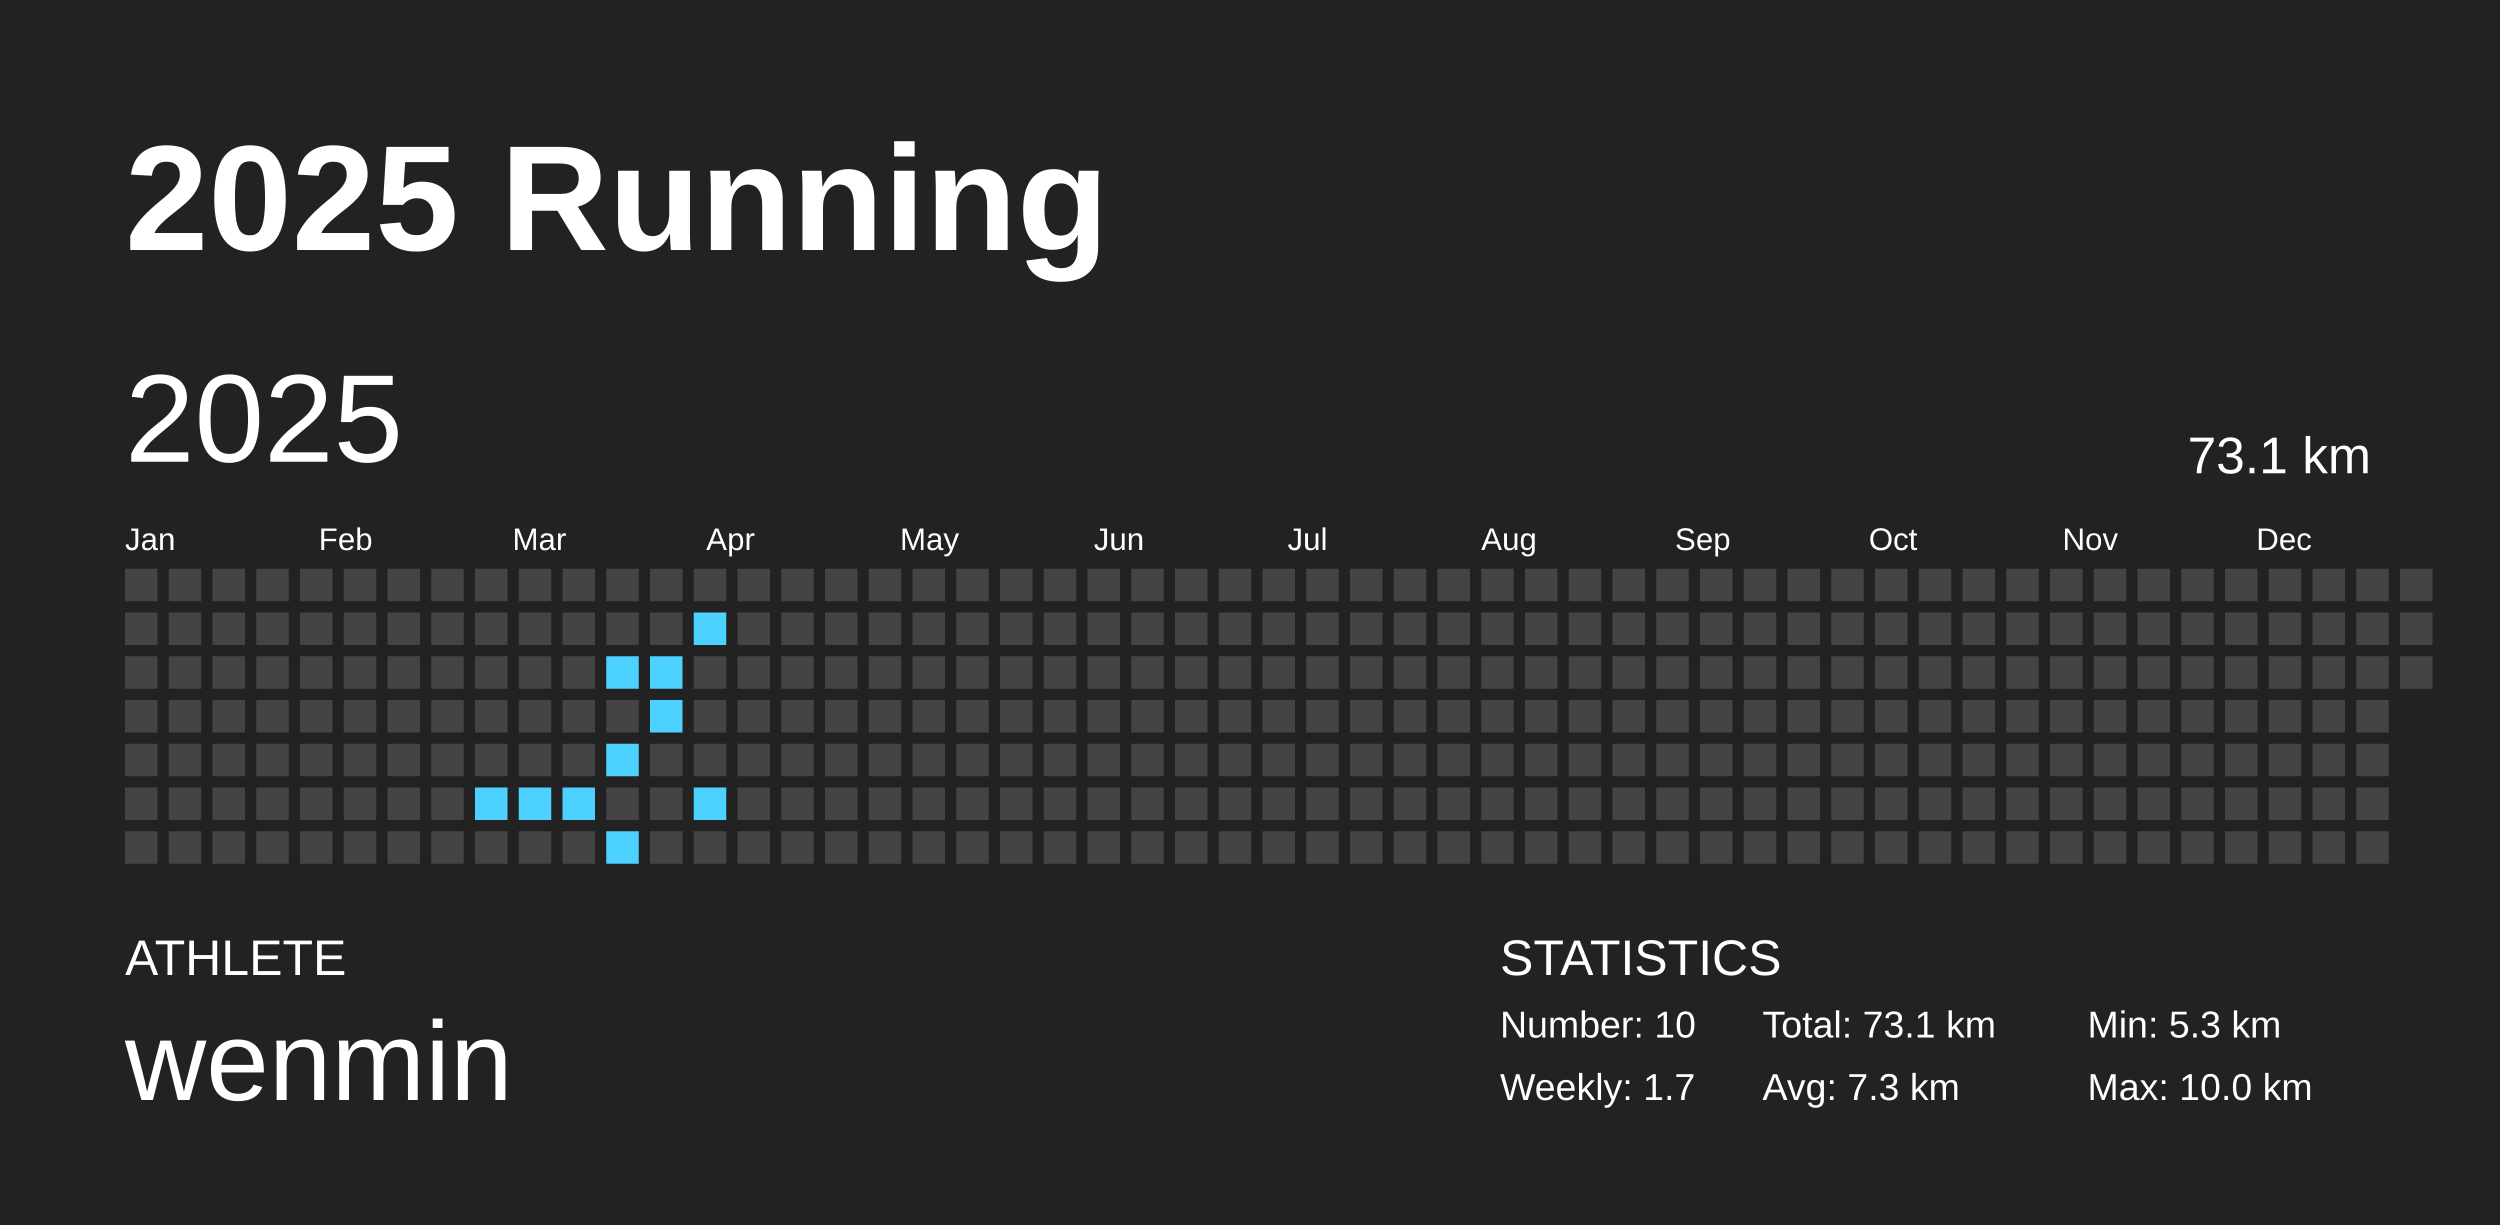
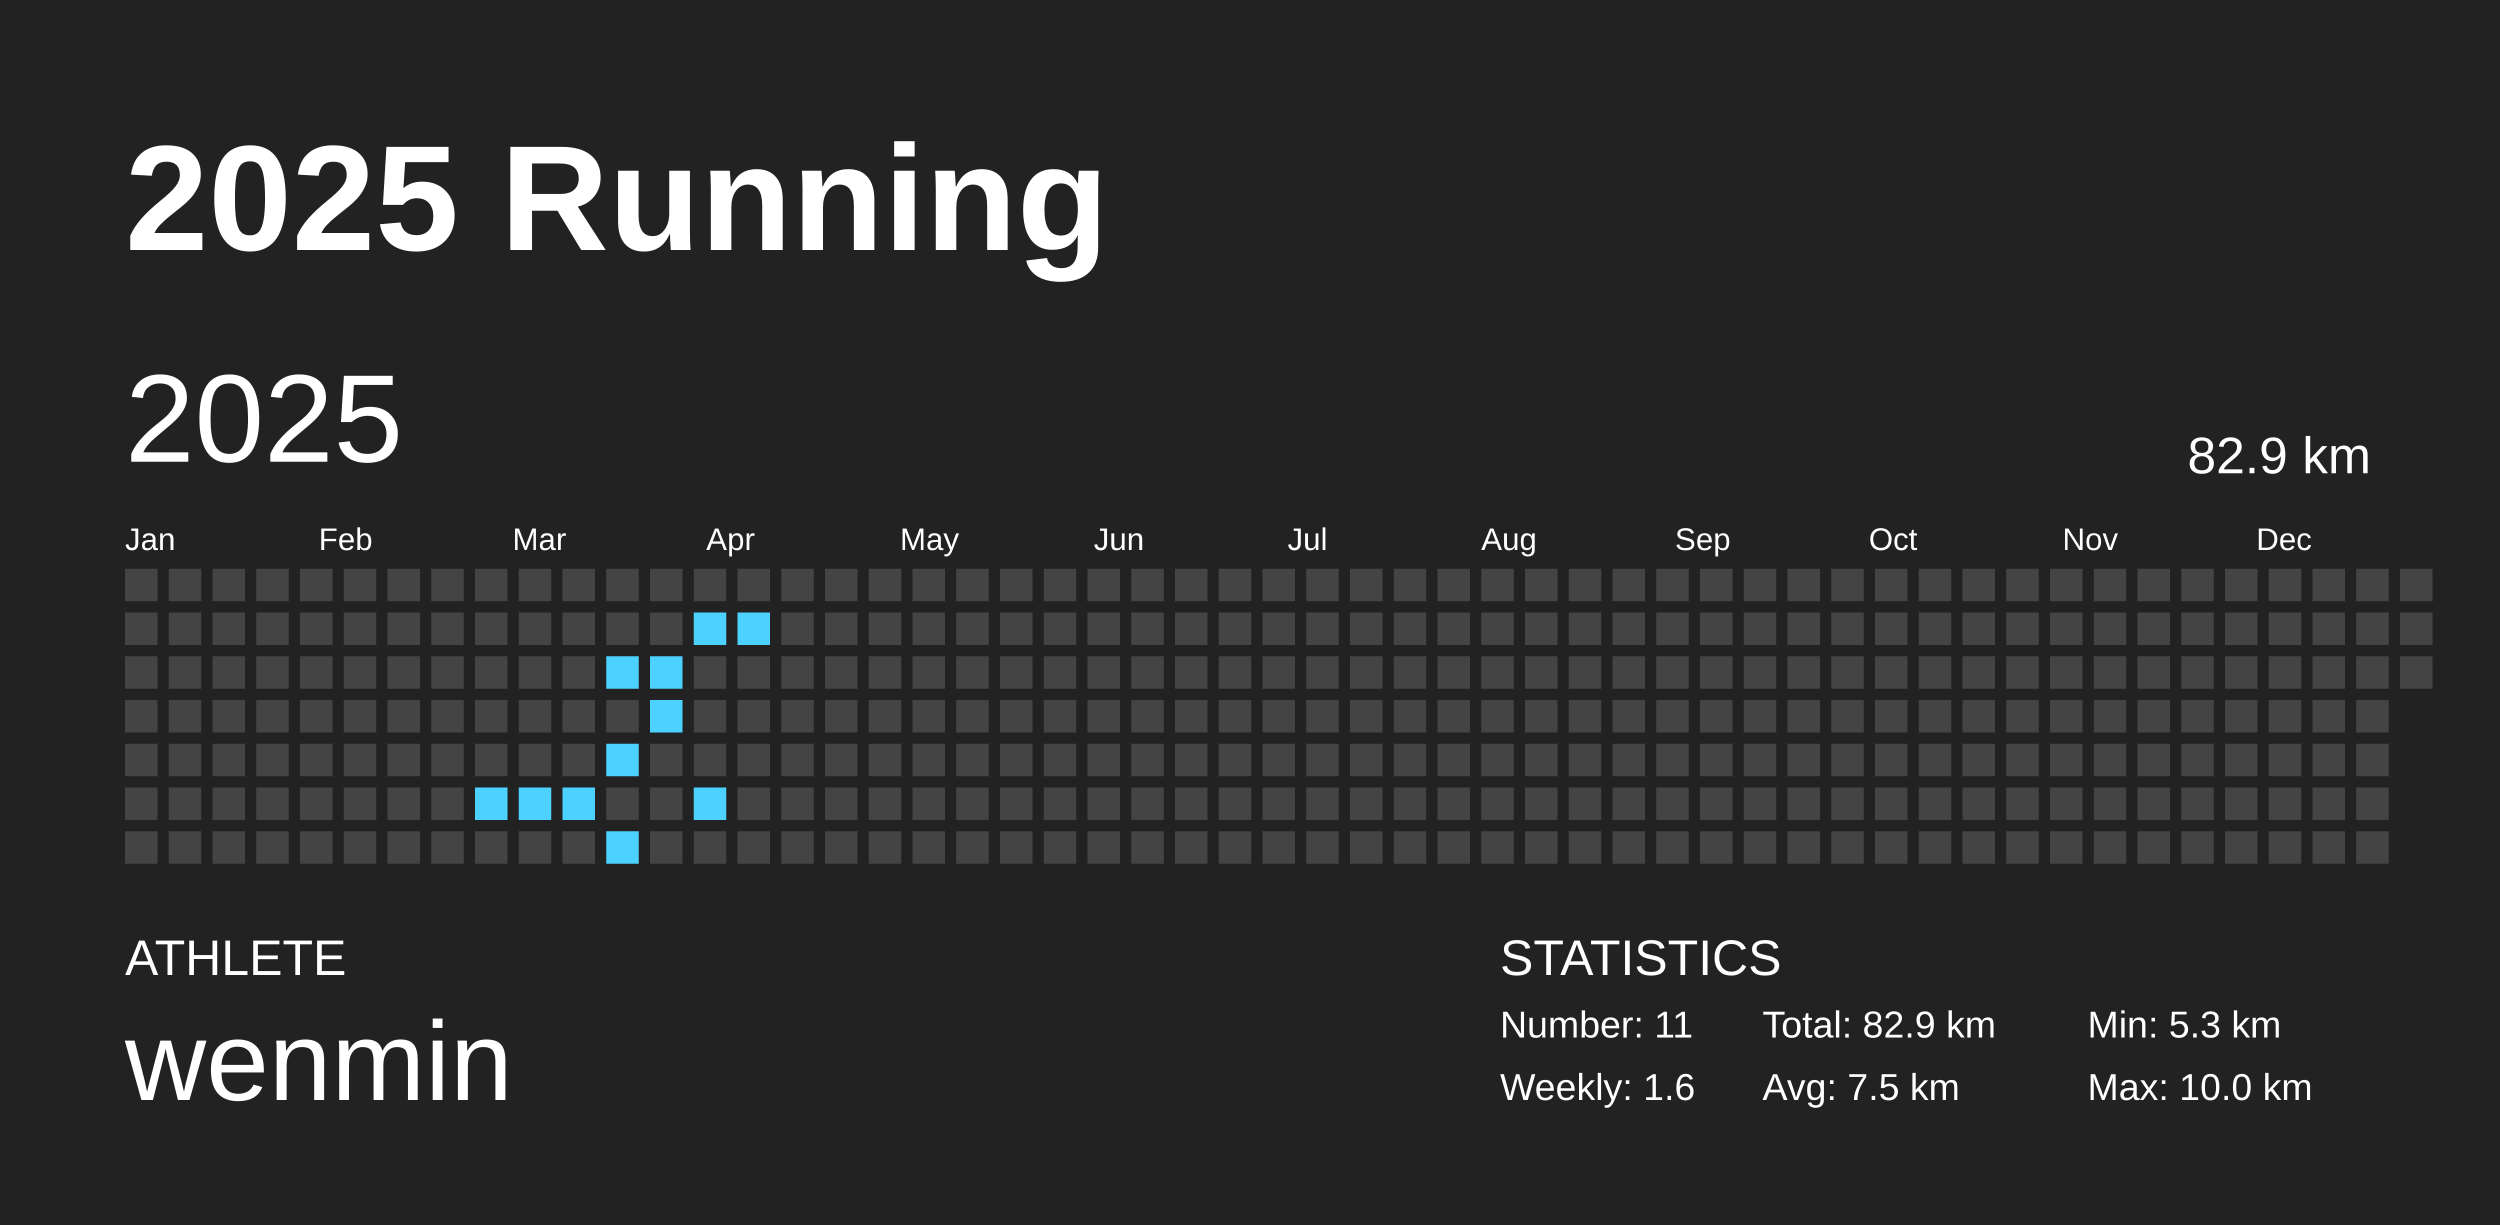
<svg xmlns="http://www.w3.org/2000/svg" baseProfile="full" height="98mm" version="1.1" viewBox="0,0,200,98" width="200mm">
  <defs />
  <rect fill="#222222" height="98" width="200" x="0" y="0" />
  <text fill="#FFFFFF" style="font-size:12px; font-family:Arial; font-weight:bold;" x="10" y="20">2025 Running</text>
  <text fill="#FFFFFF" style="font-size:4px; font-family:Arial" x="10" y="78">ATHLETE</text>
  <text fill="#FFFFFF" style="font-size:9px; font-family:Arial" x="10" y="88">wenmin</text>
  <text fill="#FFFFFF" style="font-size:4px; font-family:Arial" x="120" y="78">STATISTICS</text>
-   <text fill="#FFFFFF" style="font-size:3px; font-family:Arial" x="120" y="83">Number: 10</text>
-   <text fill="#FFFFFF" style="font-size:3px; font-family:Arial" x="120" y="88">Weekly: 1.7</text>
-   <text fill="#FFFFFF" style="font-size:3px; font-family:Arial" x="141" y="83">Total: 73.1 km</text>
-   <text fill="#FFFFFF" style="font-size:3px; font-family:Arial" x="141" y="88">Avg: 7.3 km</text>
+   <text fill="#FFFFFF" style="font-size:3px; font-family:Arial" x="120" y="83">Number: 11</text>
+   <text fill="#FFFFFF" style="font-size:3px; font-family:Arial" x="120" y="88">Weekly: 1.6</text>
+   <text fill="#FFFFFF" style="font-size:3px; font-family:Arial" x="141" y="83">Total: 82.9 km</text>
+   <text fill="#FFFFFF" style="font-size:3px; font-family:Arial" x="141" y="88">Avg: 7.5 km</text>
  <text fill="#FFFFFF" style="font-size:3px; font-family:Arial" x="167" y="83">Min: 5.3 km</text>
  <text fill="#FFFFFF" style="font-size:3px; font-family:Arial" x="167" y="88">Max: 10.0 km</text>
  <text dominant-baseline="hanging" fill="#FFFFFF" style="font-size:10.0px; font-family:Arial;" x="10" y="30">2025</text>
-   <text dominant-baseline="hanging" fill="#FFFFFF" style="font-size:4.125px; font-family:Arial;" x="175" y="35">73.1 km</text>
+   <text dominant-baseline="hanging" fill="#FFFFFF" style="font-size:4.125px; font-family:Arial;" x="175" y="35">82.9 km</text>
  <text fill="#FFFFFF" style="font-size:2.5px; font-family:Arial" x="10.0" y="44">Jan</text>
  <text fill="#FFFFFF" style="font-size:2.5px; font-family:Arial" x="25.5" y="44">Feb</text>
  <text fill="#FFFFFF" style="font-size:2.5px; font-family:Arial" x="41.0" y="44">Mar</text>
  <text fill="#FFFFFF" style="font-size:2.5px; font-family:Arial" x="56.5" y="44">Apr</text>
  <text fill="#FFFFFF" style="font-size:2.5px; font-family:Arial" x="72.0" y="44">May</text>
  <text fill="#FFFFFF" style="font-size:2.5px; font-family:Arial" x="87.5" y="44">Jun</text>
  <text fill="#FFFFFF" style="font-size:2.5px; font-family:Arial" x="103.0" y="44">Jul</text>
  <text fill="#FFFFFF" style="font-size:2.5px; font-family:Arial" x="118.5" y="44">Aug</text>
  <text fill="#FFFFFF" style="font-size:2.5px; font-family:Arial" x="134.0" y="44">Sep</text>
  <text fill="#FFFFFF" style="font-size:2.5px; font-family:Arial" x="149.5" y="44">Oct</text>
  <text fill="#FFFFFF" style="font-size:2.5px; font-family:Arial" x="165.0" y="44">Nov</text>
  <text fill="#FFFFFF" style="font-size:2.5px; font-family:Arial" x="180.5" y="44">Dec</text>
  <rect fill="#444444" height="2.6" width="2.6" x="10.0" y="45.5" />
  <rect fill="#444444" height="2.6" width="2.6" x="10.0" y="49.0" />
  <rect fill="#444444" height="2.6" width="2.6" x="10.0" y="52.5" />
  <rect fill="#444444" height="2.6" width="2.6" x="10.0" y="56.0" />
  <rect fill="#444444" height="2.6" width="2.6" x="10.0" y="59.5" />
  <rect fill="#444444" height="2.6" width="2.6" x="10.0" y="63.0" />
  <rect fill="#444444" height="2.6" width="2.6" x="10.0" y="66.5" />
  <rect fill="#444444" height="2.6" width="2.6" x="13.5" y="45.5" />
  <rect fill="#444444" height="2.6" width="2.6" x="13.5" y="49.0" />
  <rect fill="#444444" height="2.6" width="2.6" x="13.5" y="52.5" />
  <rect fill="#444444" height="2.6" width="2.6" x="13.5" y="56.0" />
  <rect fill="#444444" height="2.6" width="2.6" x="13.5" y="59.5" />
  <rect fill="#444444" height="2.6" width="2.6" x="13.5" y="63.0" />
  <rect fill="#444444" height="2.6" width="2.6" x="13.5" y="66.5" />
  <rect fill="#444444" height="2.6" width="2.6" x="17.0" y="45.5" />
  <rect fill="#444444" height="2.6" width="2.6" x="17.0" y="49.0" />
  <rect fill="#444444" height="2.6" width="2.6" x="17.0" y="52.5" />
  <rect fill="#444444" height="2.6" width="2.6" x="17.0" y="56.0" />
  <rect fill="#444444" height="2.6" width="2.6" x="17.0" y="59.5" />
  <rect fill="#444444" height="2.6" width="2.6" x="17.0" y="63.0" />
  <rect fill="#444444" height="2.6" width="2.6" x="17.0" y="66.5" />
  <rect fill="#444444" height="2.6" width="2.6" x="20.5" y="45.5" />
  <rect fill="#444444" height="2.6" width="2.6" x="20.5" y="49.0" />
  <rect fill="#444444" height="2.6" width="2.6" x="20.5" y="52.5" />
  <rect fill="#444444" height="2.6" width="2.6" x="20.5" y="56.0" />
  <rect fill="#444444" height="2.6" width="2.6" x="20.5" y="59.5" />
  <rect fill="#444444" height="2.6" width="2.6" x="20.5" y="63.0" />
  <rect fill="#444444" height="2.6" width="2.6" x="20.5" y="66.5" />
  <rect fill="#444444" height="2.6" width="2.6" x="24.0" y="45.5" />
  <rect fill="#444444" height="2.6" width="2.6" x="24.0" y="49.0" />
  <rect fill="#444444" height="2.6" width="2.6" x="24.0" y="52.5" />
  <rect fill="#444444" height="2.6" width="2.6" x="24.0" y="56.0" />
  <rect fill="#444444" height="2.6" width="2.6" x="24.0" y="59.5" />
  <rect fill="#444444" height="2.6" width="2.6" x="24.0" y="63.0" />
  <rect fill="#444444" height="2.6" width="2.6" x="24.0" y="66.5" />
  <rect fill="#444444" height="2.6" width="2.6" x="27.5" y="45.5" />
  <rect fill="#444444" height="2.6" width="2.6" x="27.5" y="49.0" />
  <rect fill="#444444" height="2.6" width="2.6" x="27.5" y="52.5" />
  <rect fill="#444444" height="2.6" width="2.6" x="27.5" y="56.0" />
  <rect fill="#444444" height="2.6" width="2.6" x="27.5" y="59.5" />
  <rect fill="#444444" height="2.6" width="2.6" x="27.5" y="63.0" />
  <rect fill="#444444" height="2.6" width="2.6" x="27.5" y="66.5" />
  <rect fill="#444444" height="2.6" width="2.6" x="31.0" y="45.5" />
  <rect fill="#444444" height="2.6" width="2.6" x="31.0" y="49.0" />
  <rect fill="#444444" height="2.6" width="2.6" x="31.0" y="52.5" />
  <rect fill="#444444" height="2.6" width="2.6" x="31.0" y="56.0" />
  <rect fill="#444444" height="2.6" width="2.6" x="31.0" y="59.5" />
  <rect fill="#444444" height="2.6" width="2.6" x="31.0" y="63.0" />
  <rect fill="#444444" height="2.6" width="2.6" x="31.0" y="66.5" />
  <rect fill="#444444" height="2.6" width="2.6" x="34.5" y="45.5" />
  <rect fill="#444444" height="2.6" width="2.6" x="34.5" y="49.0" />
  <rect fill="#444444" height="2.6" width="2.6" x="34.5" y="52.5" />
  <rect fill="#444444" height="2.6" width="2.6" x="34.5" y="56.0" />
  <rect fill="#444444" height="2.6" width="2.6" x="34.5" y="59.5" />
  <rect fill="#444444" height="2.6" width="2.6" x="34.5" y="63.0" />
  <rect fill="#444444" height="2.6" width="2.6" x="34.5" y="66.5" />
  <rect fill="#444444" height="2.6" width="2.6" x="38.0" y="45.5" />
  <rect fill="#444444" height="2.6" width="2.6" x="38.0" y="49.0" />
  <rect fill="#444444" height="2.6" width="2.6" x="38.0" y="52.5" />
  <rect fill="#444444" height="2.6" width="2.6" x="38.0" y="56.0" />
  <rect fill="#444444" height="2.6" width="2.6" x="38.0" y="59.5" />
  <rect fill="#4dd2ff" height="2.6" width="2.6" x="38.0" y="63.0" />
  <rect fill="#444444" height="2.6" width="2.6" x="38.0" y="66.5" />
  <rect fill="#444444" height="2.6" width="2.6" x="41.5" y="45.5" />
  <rect fill="#444444" height="2.6" width="2.6" x="41.5" y="49.0" />
  <rect fill="#444444" height="2.6" width="2.6" x="41.5" y="52.5" />
  <rect fill="#444444" height="2.6" width="2.6" x="41.5" y="56.0" />
  <rect fill="#444444" height="2.6" width="2.6" x="41.5" y="59.5" />
  <rect fill="#4dd2ff" height="2.6" width="2.6" x="41.5" y="63.0" />
  <rect fill="#444444" height="2.6" width="2.6" x="41.5" y="66.5" />
  <rect fill="#444444" height="2.6" width="2.6" x="45.0" y="45.5" />
  <rect fill="#444444" height="2.6" width="2.6" x="45.0" y="49.0" />
  <rect fill="#444444" height="2.6" width="2.6" x="45.0" y="52.5" />
  <rect fill="#444444" height="2.6" width="2.6" x="45.0" y="56.0" />
  <rect fill="#444444" height="2.6" width="2.6" x="45.0" y="59.5" />
  <rect fill="#4dd2ff" height="2.6" width="2.6" x="45.0" y="63.0" />
  <rect fill="#444444" height="2.6" width="2.6" x="45.0" y="66.5" />
  <rect fill="#444444" height="2.6" width="2.6" x="48.5" y="45.5" />
  <rect fill="#444444" height="2.6" width="2.6" x="48.5" y="49.0" />
  <rect fill="#4dd2ff" height="2.6" width="2.6" x="48.5" y="52.5" />
  <rect fill="#444444" height="2.6" width="2.6" x="48.5" y="56.0" />
  <rect fill="#4dd2ff" height="2.6" width="2.6" x="48.5" y="59.5" />
  <rect fill="#444444" height="2.6" width="2.6" x="48.5" y="63.0" />
  <rect fill="#4dd2ff" height="2.6" width="2.6" x="48.5" y="66.5" />
  <rect fill="#444444" height="2.6" width="2.6" x="52.0" y="45.5" />
  <rect fill="#444444" height="2.6" width="2.6" x="52.0" y="49.0" />
  <rect fill="#4dd2ff" height="2.6" width="2.6" x="52.0" y="52.5" />
  <rect fill="#4dd2ff" height="2.6" width="2.6" x="52.0" y="56.0" />
  <rect fill="#444444" height="2.6" width="2.6" x="52.0" y="59.5" />
  <rect fill="#444444" height="2.6" width="2.6" x="52.0" y="63.0" />
  <rect fill="#444444" height="2.6" width="2.6" x="52.0" y="66.5" />
  <rect fill="#444444" height="2.6" width="2.6" x="55.5" y="45.5" />
  <rect fill="#4dd2ff" height="2.6" width="2.6" x="55.5" y="49.0" />
  <rect fill="#444444" height="2.6" width="2.6" x="55.5" y="52.5" />
  <rect fill="#444444" height="2.6" width="2.6" x="55.5" y="56.0" />
  <rect fill="#444444" height="2.6" width="2.6" x="55.5" y="59.5" />
  <rect fill="#4dd2ff" height="2.6" width="2.6" x="55.5" y="63.0" />
  <rect fill="#444444" height="2.6" width="2.6" x="55.5" y="66.5" />
  <rect fill="#444444" height="2.6" width="2.6" x="59.0" y="45.5" />
-   <rect fill="#444444" height="2.6" width="2.6" x="59.0" y="49.0" />
+   <rect fill="#4dd2ff" height="2.6" width="2.6" x="59.0" y="49.0" />
  <rect fill="#444444" height="2.6" width="2.6" x="59.0" y="52.5" />
  <rect fill="#444444" height="2.6" width="2.6" x="59.0" y="56.0" />
  <rect fill="#444444" height="2.6" width="2.6" x="59.0" y="59.5" />
  <rect fill="#444444" height="2.6" width="2.6" x="59.0" y="63.0" />
  <rect fill="#444444" height="2.6" width="2.6" x="59.0" y="66.5" />
  <rect fill="#444444" height="2.6" width="2.6" x="62.5" y="45.5" />
  <rect fill="#444444" height="2.6" width="2.6" x="62.5" y="49.0" />
  <rect fill="#444444" height="2.6" width="2.6" x="62.5" y="52.5" />
  <rect fill="#444444" height="2.6" width="2.6" x="62.5" y="56.0" />
  <rect fill="#444444" height="2.6" width="2.6" x="62.5" y="59.5" />
  <rect fill="#444444" height="2.6" width="2.6" x="62.5" y="63.0" />
  <rect fill="#444444" height="2.6" width="2.6" x="62.5" y="66.5" />
  <rect fill="#444444" height="2.6" width="2.6" x="66.0" y="45.5" />
  <rect fill="#444444" height="2.6" width="2.6" x="66.0" y="49.0" />
  <rect fill="#444444" height="2.6" width="2.6" x="66.0" y="52.5" />
  <rect fill="#444444" height="2.6" width="2.6" x="66.0" y="56.0" />
  <rect fill="#444444" height="2.6" width="2.6" x="66.0" y="59.5" />
  <rect fill="#444444" height="2.6" width="2.6" x="66.0" y="63.0" />
  <rect fill="#444444" height="2.6" width="2.6" x="66.0" y="66.5" />
  <rect fill="#444444" height="2.6" width="2.6" x="69.5" y="45.5" />
  <rect fill="#444444" height="2.6" width="2.6" x="69.5" y="49.0" />
  <rect fill="#444444" height="2.6" width="2.6" x="69.5" y="52.5" />
  <rect fill="#444444" height="2.6" width="2.6" x="69.5" y="56.0" />
  <rect fill="#444444" height="2.6" width="2.6" x="69.5" y="59.5" />
  <rect fill="#444444" height="2.6" width="2.6" x="69.5" y="63.0" />
  <rect fill="#444444" height="2.6" width="2.6" x="69.5" y="66.5" />
  <rect fill="#444444" height="2.6" width="2.6" x="73.0" y="45.5" />
  <rect fill="#444444" height="2.6" width="2.6" x="73.0" y="49.0" />
  <rect fill="#444444" height="2.6" width="2.6" x="73.0" y="52.5" />
  <rect fill="#444444" height="2.6" width="2.6" x="73.0" y="56.0" />
  <rect fill="#444444" height="2.6" width="2.6" x="73.0" y="59.5" />
  <rect fill="#444444" height="2.6" width="2.6" x="73.0" y="63.0" />
  <rect fill="#444444" height="2.6" width="2.6" x="73.0" y="66.5" />
  <rect fill="#444444" height="2.6" width="2.6" x="76.5" y="45.5" />
  <rect fill="#444444" height="2.6" width="2.6" x="76.5" y="49.0" />
  <rect fill="#444444" height="2.6" width="2.6" x="76.5" y="52.5" />
  <rect fill="#444444" height="2.6" width="2.6" x="76.5" y="56.0" />
  <rect fill="#444444" height="2.6" width="2.6" x="76.5" y="59.5" />
  <rect fill="#444444" height="2.6" width="2.6" x="76.5" y="63.0" />
  <rect fill="#444444" height="2.6" width="2.6" x="76.5" y="66.5" />
  <rect fill="#444444" height="2.6" width="2.6" x="80.0" y="45.5" />
  <rect fill="#444444" height="2.6" width="2.6" x="80.0" y="49.0" />
  <rect fill="#444444" height="2.6" width="2.6" x="80.0" y="52.5" />
  <rect fill="#444444" height="2.6" width="2.6" x="80.0" y="56.0" />
  <rect fill="#444444" height="2.6" width="2.6" x="80.0" y="59.5" />
  <rect fill="#444444" height="2.6" width="2.6" x="80.0" y="63.0" />
  <rect fill="#444444" height="2.6" width="2.6" x="80.0" y="66.5" />
  <rect fill="#444444" height="2.6" width="2.6" x="83.5" y="45.5" />
  <rect fill="#444444" height="2.6" width="2.6" x="83.5" y="49.0" />
  <rect fill="#444444" height="2.6" width="2.6" x="83.5" y="52.5" />
  <rect fill="#444444" height="2.6" width="2.6" x="83.5" y="56.0" />
  <rect fill="#444444" height="2.6" width="2.6" x="83.5" y="59.5" />
  <rect fill="#444444" height="2.6" width="2.6" x="83.5" y="63.0" />
  <rect fill="#444444" height="2.6" width="2.6" x="83.5" y="66.5" />
  <rect fill="#444444" height="2.6" width="2.6" x="87.0" y="45.5" />
  <rect fill="#444444" height="2.6" width="2.6" x="87.0" y="49.0" />
  <rect fill="#444444" height="2.6" width="2.6" x="87.0" y="52.5" />
  <rect fill="#444444" height="2.6" width="2.6" x="87.0" y="56.0" />
  <rect fill="#444444" height="2.6" width="2.6" x="87.0" y="59.5" />
  <rect fill="#444444" height="2.6" width="2.6" x="87.0" y="63.0" />
  <rect fill="#444444" height="2.6" width="2.6" x="87.0" y="66.5" />
  <rect fill="#444444" height="2.6" width="2.6" x="90.5" y="45.5" />
  <rect fill="#444444" height="2.6" width="2.6" x="90.5" y="49.0" />
  <rect fill="#444444" height="2.6" width="2.6" x="90.5" y="52.5" />
  <rect fill="#444444" height="2.6" width="2.6" x="90.5" y="56.0" />
  <rect fill="#444444" height="2.6" width="2.6" x="90.5" y="59.5" />
  <rect fill="#444444" height="2.6" width="2.6" x="90.5" y="63.0" />
  <rect fill="#444444" height="2.6" width="2.6" x="90.5" y="66.5" />
  <rect fill="#444444" height="2.6" width="2.6" x="94.0" y="45.5" />
  <rect fill="#444444" height="2.6" width="2.6" x="94.0" y="49.0" />
  <rect fill="#444444" height="2.6" width="2.6" x="94.0" y="52.5" />
  <rect fill="#444444" height="2.6" width="2.6" x="94.0" y="56.0" />
  <rect fill="#444444" height="2.6" width="2.6" x="94.0" y="59.5" />
  <rect fill="#444444" height="2.6" width="2.6" x="94.0" y="63.0" />
  <rect fill="#444444" height="2.6" width="2.6" x="94.0" y="66.5" />
  <rect fill="#444444" height="2.6" width="2.6" x="97.5" y="45.5" />
  <rect fill="#444444" height="2.6" width="2.6" x="97.5" y="49.0" />
  <rect fill="#444444" height="2.6" width="2.6" x="97.5" y="52.5" />
  <rect fill="#444444" height="2.6" width="2.6" x="97.5" y="56.0" />
  <rect fill="#444444" height="2.6" width="2.6" x="97.5" y="59.5" />
  <rect fill="#444444" height="2.6" width="2.6" x="97.5" y="63.0" />
  <rect fill="#444444" height="2.6" width="2.6" x="97.5" y="66.5" />
  <rect fill="#444444" height="2.6" width="2.6" x="101.0" y="45.5" />
  <rect fill="#444444" height="2.6" width="2.6" x="101.0" y="49.0" />
  <rect fill="#444444" height="2.6" width="2.6" x="101.0" y="52.5" />
  <rect fill="#444444" height="2.6" width="2.6" x="101.0" y="56.0" />
  <rect fill="#444444" height="2.6" width="2.6" x="101.0" y="59.5" />
  <rect fill="#444444" height="2.6" width="2.6" x="101.0" y="63.0" />
  <rect fill="#444444" height="2.6" width="2.6" x="101.0" y="66.5" />
  <rect fill="#444444" height="2.6" width="2.6" x="104.5" y="45.5" />
  <rect fill="#444444" height="2.6" width="2.6" x="104.5" y="49.0" />
  <rect fill="#444444" height="2.6" width="2.6" x="104.5" y="52.5" />
  <rect fill="#444444" height="2.6" width="2.6" x="104.5" y="56.0" />
  <rect fill="#444444" height="2.6" width="2.6" x="104.5" y="59.5" />
  <rect fill="#444444" height="2.6" width="2.6" x="104.5" y="63.0" />
  <rect fill="#444444" height="2.6" width="2.6" x="104.5" y="66.5" />
  <rect fill="#444444" height="2.6" width="2.6" x="108.0" y="45.5" />
  <rect fill="#444444" height="2.6" width="2.6" x="108.0" y="49.0" />
  <rect fill="#444444" height="2.6" width="2.6" x="108.0" y="52.5" />
  <rect fill="#444444" height="2.6" width="2.6" x="108.0" y="56.0" />
  <rect fill="#444444" height="2.6" width="2.6" x="108.0" y="59.5" />
  <rect fill="#444444" height="2.6" width="2.6" x="108.0" y="63.0" />
  <rect fill="#444444" height="2.6" width="2.6" x="108.0" y="66.5" />
  <rect fill="#444444" height="2.6" width="2.6" x="111.5" y="45.5" />
  <rect fill="#444444" height="2.6" width="2.6" x="111.5" y="49.0" />
  <rect fill="#444444" height="2.6" width="2.6" x="111.5" y="52.5" />
  <rect fill="#444444" height="2.6" width="2.6" x="111.5" y="56.0" />
  <rect fill="#444444" height="2.6" width="2.6" x="111.5" y="59.5" />
  <rect fill="#444444" height="2.6" width="2.6" x="111.5" y="63.0" />
  <rect fill="#444444" height="2.6" width="2.6" x="111.5" y="66.5" />
  <rect fill="#444444" height="2.6" width="2.6" x="115.0" y="45.5" />
  <rect fill="#444444" height="2.6" width="2.6" x="115.0" y="49.0" />
  <rect fill="#444444" height="2.6" width="2.6" x="115.0" y="52.5" />
  <rect fill="#444444" height="2.6" width="2.6" x="115.0" y="56.0" />
  <rect fill="#444444" height="2.6" width="2.6" x="115.0" y="59.5" />
  <rect fill="#444444" height="2.6" width="2.6" x="115.0" y="63.0" />
  <rect fill="#444444" height="2.6" width="2.6" x="115.0" y="66.5" />
  <rect fill="#444444" height="2.6" width="2.6" x="118.5" y="45.5" />
  <rect fill="#444444" height="2.6" width="2.6" x="118.5" y="49.0" />
  <rect fill="#444444" height="2.6" width="2.6" x="118.5" y="52.5" />
  <rect fill="#444444" height="2.6" width="2.6" x="118.5" y="56.0" />
  <rect fill="#444444" height="2.6" width="2.6" x="118.5" y="59.5" />
  <rect fill="#444444" height="2.6" width="2.6" x="118.5" y="63.0" />
  <rect fill="#444444" height="2.6" width="2.6" x="118.5" y="66.5" />
  <rect fill="#444444" height="2.6" width="2.6" x="122.0" y="45.5" />
  <rect fill="#444444" height="2.6" width="2.6" x="122.0" y="49.0" />
  <rect fill="#444444" height="2.6" width="2.6" x="122.0" y="52.5" />
  <rect fill="#444444" height="2.6" width="2.6" x="122.0" y="56.0" />
  <rect fill="#444444" height="2.6" width="2.6" x="122.0" y="59.5" />
  <rect fill="#444444" height="2.6" width="2.6" x="122.0" y="63.0" />
  <rect fill="#444444" height="2.6" width="2.6" x="122.0" y="66.5" />
  <rect fill="#444444" height="2.6" width="2.6" x="125.5" y="45.5" />
  <rect fill="#444444" height="2.6" width="2.6" x="125.5" y="49.0" />
  <rect fill="#444444" height="2.6" width="2.6" x="125.5" y="52.5" />
  <rect fill="#444444" height="2.6" width="2.6" x="125.5" y="56.0" />
  <rect fill="#444444" height="2.6" width="2.6" x="125.5" y="59.5" />
  <rect fill="#444444" height="2.6" width="2.6" x="125.5" y="63.0" />
  <rect fill="#444444" height="2.6" width="2.6" x="125.5" y="66.5" />
  <rect fill="#444444" height="2.6" width="2.6" x="129.0" y="45.5" />
  <rect fill="#444444" height="2.6" width="2.6" x="129.0" y="49.0" />
  <rect fill="#444444" height="2.6" width="2.6" x="129.0" y="52.5" />
  <rect fill="#444444" height="2.6" width="2.6" x="129.0" y="56.0" />
  <rect fill="#444444" height="2.6" width="2.6" x="129.0" y="59.5" />
  <rect fill="#444444" height="2.6" width="2.6" x="129.0" y="63.0" />
  <rect fill="#444444" height="2.6" width="2.6" x="129.0" y="66.5" />
  <rect fill="#444444" height="2.6" width="2.6" x="132.5" y="45.5" />
  <rect fill="#444444" height="2.6" width="2.6" x="132.5" y="49.0" />
  <rect fill="#444444" height="2.6" width="2.6" x="132.5" y="52.5" />
  <rect fill="#444444" height="2.6" width="2.6" x="132.5" y="56.0" />
  <rect fill="#444444" height="2.6" width="2.6" x="132.5" y="59.5" />
  <rect fill="#444444" height="2.6" width="2.6" x="132.5" y="63.0" />
  <rect fill="#444444" height="2.6" width="2.6" x="132.5" y="66.5" />
  <rect fill="#444444" height="2.6" width="2.6" x="136.0" y="45.5" />
  <rect fill="#444444" height="2.6" width="2.6" x="136.0" y="49.0" />
  <rect fill="#444444" height="2.6" width="2.6" x="136.0" y="52.5" />
  <rect fill="#444444" height="2.6" width="2.6" x="136.0" y="56.0" />
  <rect fill="#444444" height="2.6" width="2.6" x="136.0" y="59.5" />
  <rect fill="#444444" height="2.6" width="2.6" x="136.0" y="63.0" />
  <rect fill="#444444" height="2.6" width="2.6" x="136.0" y="66.5" />
  <rect fill="#444444" height="2.6" width="2.6" x="139.5" y="45.5" />
  <rect fill="#444444" height="2.6" width="2.6" x="139.5" y="49.0" />
  <rect fill="#444444" height="2.6" width="2.6" x="139.5" y="52.5" />
  <rect fill="#444444" height="2.6" width="2.6" x="139.5" y="56.0" />
  <rect fill="#444444" height="2.6" width="2.6" x="139.5" y="59.5" />
  <rect fill="#444444" height="2.6" width="2.6" x="139.5" y="63.0" />
  <rect fill="#444444" height="2.6" width="2.6" x="139.5" y="66.5" />
  <rect fill="#444444" height="2.6" width="2.6" x="143.0" y="45.5" />
  <rect fill="#444444" height="2.6" width="2.6" x="143.0" y="49.0" />
  <rect fill="#444444" height="2.6" width="2.6" x="143.0" y="52.5" />
  <rect fill="#444444" height="2.6" width="2.6" x="143.0" y="56.0" />
  <rect fill="#444444" height="2.6" width="2.6" x="143.0" y="59.5" />
  <rect fill="#444444" height="2.6" width="2.6" x="143.0" y="63.0" />
  <rect fill="#444444" height="2.6" width="2.6" x="143.0" y="66.5" />
  <rect fill="#444444" height="2.6" width="2.6" x="146.5" y="45.5" />
  <rect fill="#444444" height="2.6" width="2.6" x="146.5" y="49.0" />
  <rect fill="#444444" height="2.6" width="2.6" x="146.5" y="52.5" />
  <rect fill="#444444" height="2.6" width="2.6" x="146.5" y="56.0" />
  <rect fill="#444444" height="2.6" width="2.6" x="146.5" y="59.5" />
  <rect fill="#444444" height="2.6" width="2.6" x="146.5" y="63.0" />
  <rect fill="#444444" height="2.6" width="2.6" x="146.5" y="66.5" />
  <rect fill="#444444" height="2.6" width="2.6" x="150.0" y="45.5" />
  <rect fill="#444444" height="2.6" width="2.6" x="150.0" y="49.0" />
  <rect fill="#444444" height="2.6" width="2.6" x="150.0" y="52.5" />
  <rect fill="#444444" height="2.6" width="2.6" x="150.0" y="56.0" />
  <rect fill="#444444" height="2.6" width="2.6" x="150.0" y="59.5" />
  <rect fill="#444444" height="2.6" width="2.6" x="150.0" y="63.0" />
  <rect fill="#444444" height="2.6" width="2.6" x="150.0" y="66.5" />
  <rect fill="#444444" height="2.6" width="2.6" x="153.5" y="45.5" />
  <rect fill="#444444" height="2.6" width="2.6" x="153.5" y="49.0" />
  <rect fill="#444444" height="2.6" width="2.6" x="153.5" y="52.5" />
  <rect fill="#444444" height="2.6" width="2.6" x="153.5" y="56.0" />
  <rect fill="#444444" height="2.6" width="2.6" x="153.5" y="59.5" />
  <rect fill="#444444" height="2.6" width="2.6" x="153.5" y="63.0" />
  <rect fill="#444444" height="2.6" width="2.6" x="153.5" y="66.5" />
  <rect fill="#444444" height="2.6" width="2.6" x="157.0" y="45.5" />
  <rect fill="#444444" height="2.6" width="2.6" x="157.0" y="49.0" />
  <rect fill="#444444" height="2.6" width="2.6" x="157.0" y="52.5" />
  <rect fill="#444444" height="2.6" width="2.6" x="157.0" y="56.0" />
  <rect fill="#444444" height="2.6" width="2.6" x="157.0" y="59.5" />
  <rect fill="#444444" height="2.6" width="2.6" x="157.0" y="63.0" />
  <rect fill="#444444" height="2.6" width="2.6" x="157.0" y="66.5" />
  <rect fill="#444444" height="2.6" width="2.6" x="160.5" y="45.5" />
  <rect fill="#444444" height="2.6" width="2.6" x="160.5" y="49.0" />
  <rect fill="#444444" height="2.6" width="2.6" x="160.5" y="52.5" />
  <rect fill="#444444" height="2.6" width="2.6" x="160.5" y="56.0" />
  <rect fill="#444444" height="2.6" width="2.6" x="160.5" y="59.5" />
  <rect fill="#444444" height="2.6" width="2.6" x="160.5" y="63.0" />
  <rect fill="#444444" height="2.6" width="2.6" x="160.5" y="66.5" />
  <rect fill="#444444" height="2.6" width="2.6" x="164.0" y="45.5" />
  <rect fill="#444444" height="2.6" width="2.6" x="164.0" y="49.0" />
  <rect fill="#444444" height="2.6" width="2.6" x="164.0" y="52.5" />
  <rect fill="#444444" height="2.6" width="2.6" x="164.0" y="56.0" />
  <rect fill="#444444" height="2.6" width="2.6" x="164.0" y="59.5" />
  <rect fill="#444444" height="2.6" width="2.6" x="164.0" y="63.0" />
  <rect fill="#444444" height="2.6" width="2.6" x="164.0" y="66.5" />
  <rect fill="#444444" height="2.6" width="2.6" x="167.5" y="45.5" />
  <rect fill="#444444" height="2.6" width="2.6" x="167.5" y="49.0" />
  <rect fill="#444444" height="2.6" width="2.6" x="167.5" y="52.5" />
  <rect fill="#444444" height="2.6" width="2.6" x="167.5" y="56.0" />
  <rect fill="#444444" height="2.6" width="2.6" x="167.5" y="59.5" />
  <rect fill="#444444" height="2.6" width="2.6" x="167.5" y="63.0" />
  <rect fill="#444444" height="2.6" width="2.6" x="167.5" y="66.5" />
  <rect fill="#444444" height="2.6" width="2.6" x="171.0" y="45.5" />
  <rect fill="#444444" height="2.6" width="2.6" x="171.0" y="49.0" />
  <rect fill="#444444" height="2.6" width="2.6" x="171.0" y="52.5" />
  <rect fill="#444444" height="2.6" width="2.6" x="171.0" y="56.0" />
  <rect fill="#444444" height="2.6" width="2.6" x="171.0" y="59.5" />
  <rect fill="#444444" height="2.6" width="2.6" x="171.0" y="63.0" />
  <rect fill="#444444" height="2.6" width="2.6" x="171.0" y="66.5" />
  <rect fill="#444444" height="2.6" width="2.6" x="174.5" y="45.5" />
  <rect fill="#444444" height="2.6" width="2.6" x="174.5" y="49.0" />
  <rect fill="#444444" height="2.6" width="2.6" x="174.5" y="52.5" />
  <rect fill="#444444" height="2.6" width="2.6" x="174.5" y="56.0" />
  <rect fill="#444444" height="2.6" width="2.6" x="174.5" y="59.5" />
  <rect fill="#444444" height="2.6" width="2.6" x="174.5" y="63.0" />
  <rect fill="#444444" height="2.6" width="2.6" x="174.5" y="66.5" />
  <rect fill="#444444" height="2.6" width="2.6" x="178.0" y="45.5" />
  <rect fill="#444444" height="2.6" width="2.6" x="178.0" y="49.0" />
  <rect fill="#444444" height="2.6" width="2.6" x="178.0" y="52.5" />
  <rect fill="#444444" height="2.6" width="2.6" x="178.0" y="56.0" />
  <rect fill="#444444" height="2.6" width="2.6" x="178.0" y="59.5" />
  <rect fill="#444444" height="2.6" width="2.6" x="178.0" y="63.0" />
  <rect fill="#444444" height="2.6" width="2.6" x="178.0" y="66.5" />
  <rect fill="#444444" height="2.6" width="2.6" x="181.5" y="45.5" />
  <rect fill="#444444" height="2.6" width="2.6" x="181.5" y="49.0" />
  <rect fill="#444444" height="2.6" width="2.6" x="181.5" y="52.5" />
  <rect fill="#444444" height="2.6" width="2.6" x="181.5" y="56.0" />
  <rect fill="#444444" height="2.6" width="2.6" x="181.5" y="59.5" />
  <rect fill="#444444" height="2.6" width="2.6" x="181.5" y="63.0" />
  <rect fill="#444444" height="2.6" width="2.6" x="181.5" y="66.5" />
  <rect fill="#444444" height="2.6" width="2.6" x="185.0" y="45.5" />
  <rect fill="#444444" height="2.6" width="2.6" x="185.0" y="49.0" />
  <rect fill="#444444" height="2.6" width="2.6" x="185.0" y="52.5" />
  <rect fill="#444444" height="2.6" width="2.6" x="185.0" y="56.0" />
  <rect fill="#444444" height="2.6" width="2.6" x="185.0" y="59.5" />
  <rect fill="#444444" height="2.6" width="2.6" x="185.0" y="63.0" />
  <rect fill="#444444" height="2.6" width="2.6" x="185.0" y="66.5" />
  <rect fill="#444444" height="2.6" width="2.6" x="188.5" y="45.5" />
  <rect fill="#444444" height="2.6" width="2.6" x="188.5" y="49.0" />
  <rect fill="#444444" height="2.6" width="2.6" x="188.5" y="52.5" />
  <rect fill="#444444" height="2.6" width="2.6" x="188.5" y="56.0" />
  <rect fill="#444444" height="2.6" width="2.6" x="188.5" y="59.5" />
  <rect fill="#444444" height="2.6" width="2.6" x="188.5" y="63.0" />
  <rect fill="#444444" height="2.6" width="2.6" x="188.5" y="66.5" />
  <rect fill="#444444" height="2.6" width="2.6" x="192.0" y="45.5" />
  <rect fill="#444444" height="2.6" width="2.6" x="192.0" y="49.0" />
  <rect fill="#444444" height="2.6" width="2.6" x="192.0" y="52.5" />
</svg>
